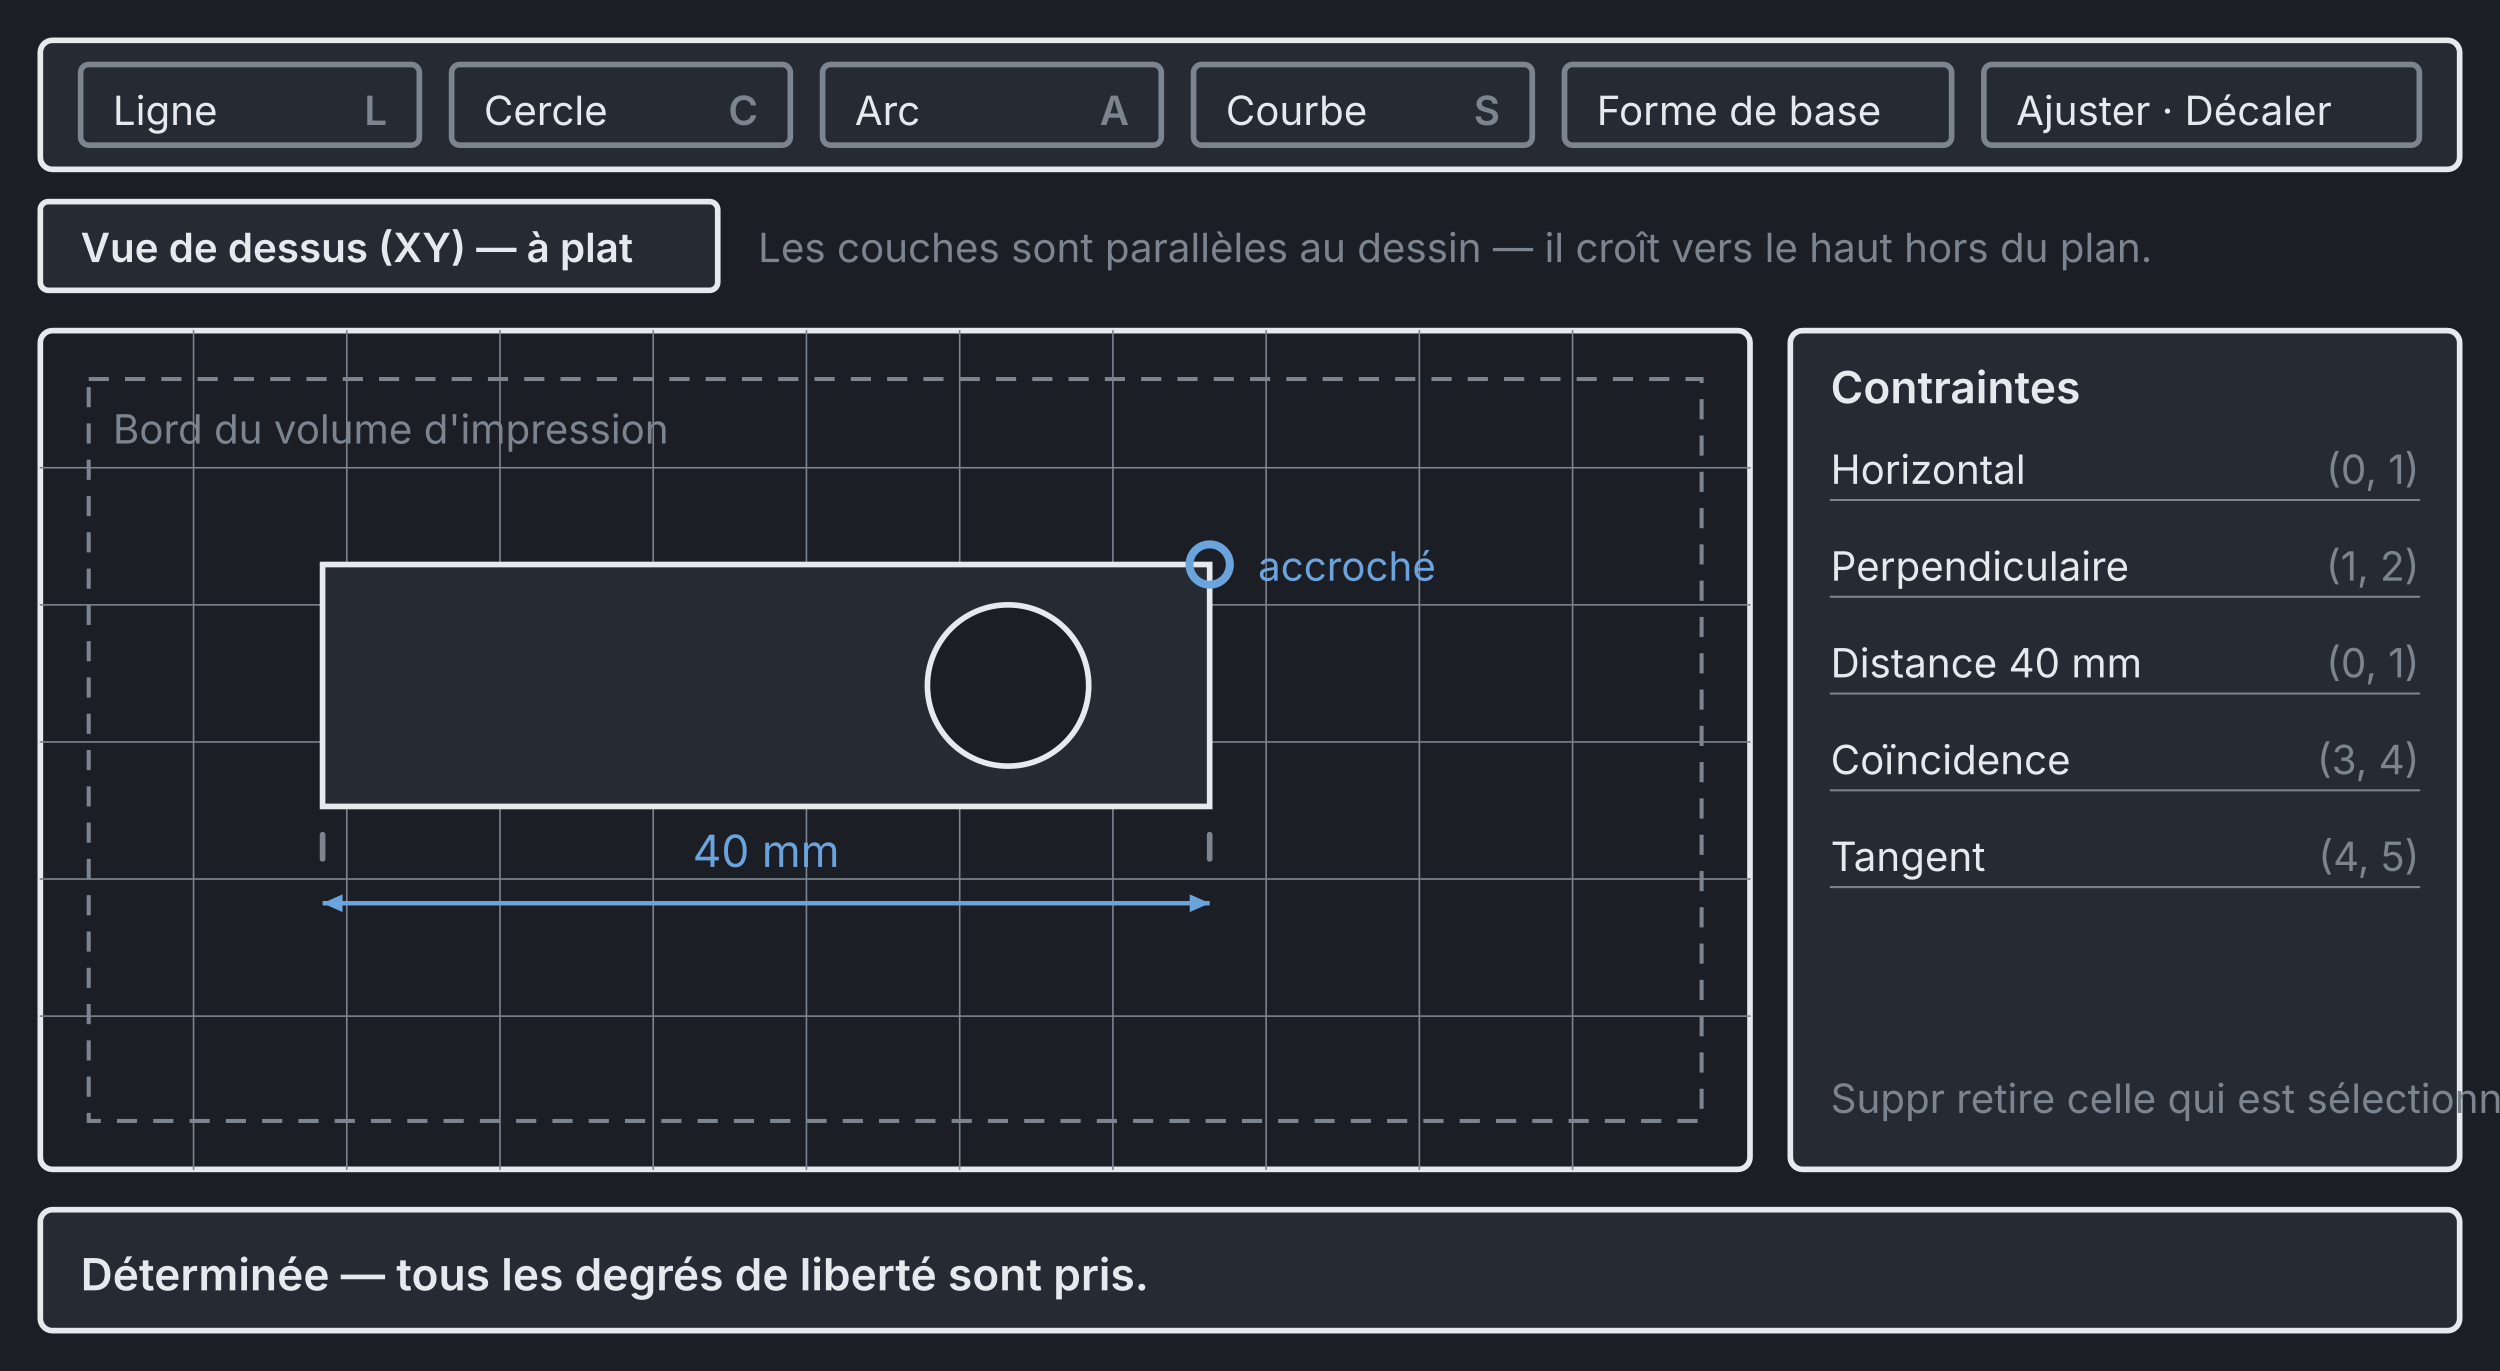
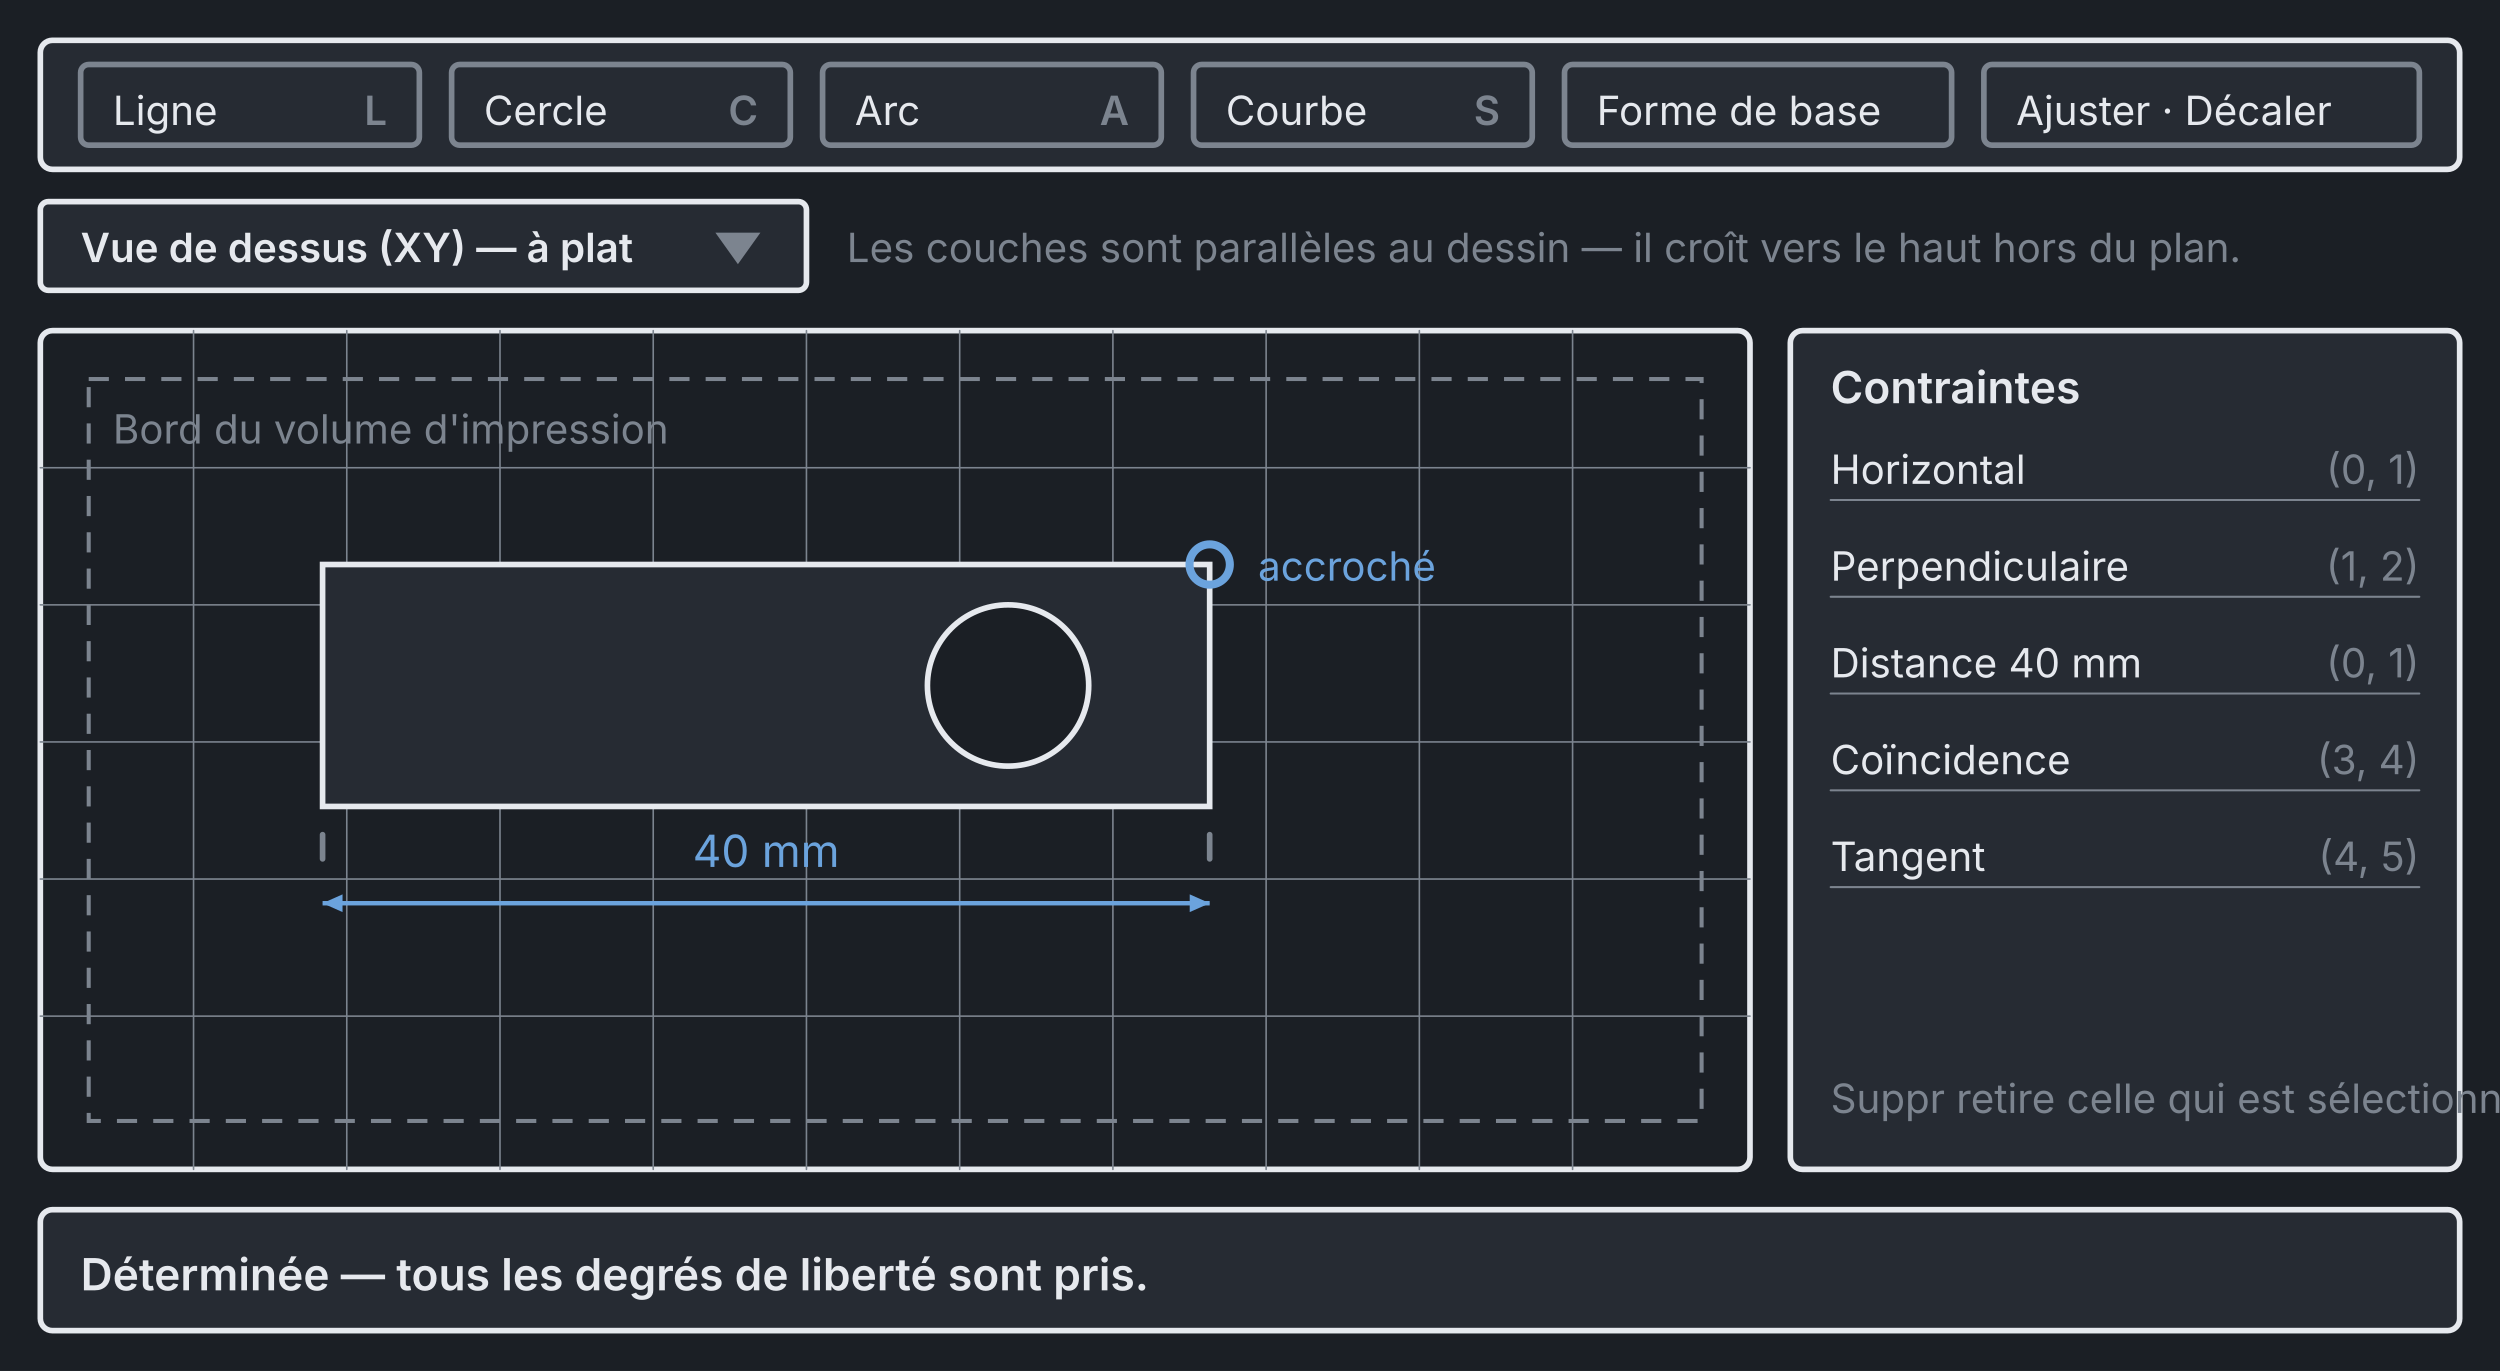
<svg xmlns="http://www.w3.org/2000/svg" viewBox="0 0 620 340" width="620" height="340">
  <defs>
    <marker id="arrow6ba3dd" viewBox="0 0 10 10" refX="9" refY="5" markerWidth="5" markerHeight="5" orient="auto-start-reverse">
      <path d="M 0 1 L 9 5 L 0 9 z" fill="#6ba3dd" />
    </marker>
  </defs>
  <rect x="0" y="0" width="620" height="340" fill="#1b1f25" />
  <rect x="10" y="10" width="600" height="32" rx="3" fill="#262b33" stroke="#e6e9ee" stroke-width="1.4" />
  <rect x="20" y="16" width="84" height="20" rx="2" fill="none" stroke="#7c848f" stroke-width="1.4" />
  <text x="28" y="31" fill="#e6e9ee" font-size="10" font-family="system-ui, -apple-system, Segoe UI, sans-serif" text-anchor="start">Ligne</text>
  <text x="96" y="31" fill="#7c848f" font-size="10" font-family="system-ui, -apple-system, Segoe UI, sans-serif" text-anchor="end" font-weight="600">L</text>
  <rect x="112" y="16" width="84" height="20" rx="2" fill="none" stroke="#7c848f" stroke-width="1.4" />
  <text x="120" y="31" fill="#e6e9ee" font-size="10" font-family="system-ui, -apple-system, Segoe UI, sans-serif" text-anchor="start">Cercle</text>
  <text x="188" y="31" fill="#7c848f" font-size="10" font-family="system-ui, -apple-system, Segoe UI, sans-serif" text-anchor="end" font-weight="600">C</text>
  <rect x="204" y="16" width="84" height="20" rx="2" fill="none" stroke="#7c848f" stroke-width="1.4" />
  <text x="212" y="31" fill="#e6e9ee" font-size="10" font-family="system-ui, -apple-system, Segoe UI, sans-serif" text-anchor="start">Arc</text>
  <text x="280" y="31" fill="#7c848f" font-size="10" font-family="system-ui, -apple-system, Segoe UI, sans-serif" text-anchor="end" font-weight="600">A</text>
  <rect x="296" y="16" width="84" height="20" rx="2" fill="none" stroke="#7c848f" stroke-width="1.4" />
  <text x="304" y="31" fill="#e6e9ee" font-size="10" font-family="system-ui, -apple-system, Segoe UI, sans-serif" text-anchor="start">Courbe</text>
  <text x="372" y="31" fill="#7c848f" font-size="10" font-family="system-ui, -apple-system, Segoe UI, sans-serif" text-anchor="end" font-weight="600">S</text>
  <rect x="388" y="16" width="96" height="20" rx="2" fill="none" stroke="#7c848f" stroke-width="1.4" />
  <text x="396" y="31" fill="#e6e9ee" font-size="10" font-family="system-ui, -apple-system, Segoe UI, sans-serif" text-anchor="start">Forme de base</text>
  <rect x="492" y="16" width="108" height="20" rx="2" fill="none" stroke="#7c848f" stroke-width="1.4" />
  <text x="500" y="31" fill="#e6e9ee" font-size="10" font-family="system-ui, -apple-system, Segoe UI, sans-serif" text-anchor="start">Ajuster · Décaler</text>
-   <rect x="10" y="50" width="168" height="22" rx="2" fill="#262b33" stroke="#e6e9ee" stroke-width="1.4" />
+   <rect x="10" y="50" width="190" height="22" rx="2" fill="#262b33" stroke="#e6e9ee" stroke-width="1.4" />
  <text x="20" y="65" fill="#e6e9ee" font-size="10" font-family="system-ui, -apple-system, Segoe UI, sans-serif" text-anchor="start" font-weight="600">Vue de dessus (XY) — à plat</text>
-   <text x="188" y="65" fill="#7c848f" font-size="10" font-family="system-ui, -apple-system, Segoe UI, sans-serif" text-anchor="start">Les couches sont parallèles au dessin — il croît vers le haut hors du plan.</text>
+   <polygon points="178,58 188,58 183,65" fill="#7c848f" stroke="#7c848f" stroke-width="0.6" />
+   <text x="210" y="65" fill="#7c848f" font-size="10" font-family="system-ui, -apple-system, Segoe UI, sans-serif" text-anchor="start">Les couches sont parallèles au dessin — il croît vers le haut hors du plan.</text>
  <rect x="10" y="82" width="424" height="208" rx="3" fill="#1b1f25" stroke="#e6e9ee" stroke-width="1.4" />
  <line x1="48" y1="82" x2="48" y2="290" stroke="#7c848f" stroke-width="0.4" stroke-linecap="round" />
  <line x1="86" y1="82" x2="86" y2="290" stroke="#7c848f" stroke-width="0.4" stroke-linecap="round" />
  <line x1="124" y1="82" x2="124" y2="290" stroke="#7c848f" stroke-width="0.4" stroke-linecap="round" />
  <line x1="162" y1="82" x2="162" y2="290" stroke="#7c848f" stroke-width="0.4" stroke-linecap="round" />
  <line x1="200" y1="82" x2="200" y2="290" stroke="#7c848f" stroke-width="0.4" stroke-linecap="round" />
  <line x1="238" y1="82" x2="238" y2="290" stroke="#7c848f" stroke-width="0.4" stroke-linecap="round" />
  <line x1="276" y1="82" x2="276" y2="290" stroke="#7c848f" stroke-width="0.4" stroke-linecap="round" />
  <line x1="314" y1="82" x2="314" y2="290" stroke="#7c848f" stroke-width="0.4" stroke-linecap="round" />
  <line x1="352" y1="82" x2="352" y2="290" stroke="#7c848f" stroke-width="0.4" stroke-linecap="round" />
  <line x1="390" y1="82" x2="390" y2="290" stroke="#7c848f" stroke-width="0.4" stroke-linecap="round" />
  <line x1="10" y1="116" x2="434" y2="116" stroke="#7c848f" stroke-width="0.4" stroke-linecap="round" />
  <line x1="10" y1="150" x2="434" y2="150" stroke="#7c848f" stroke-width="0.4" stroke-linecap="round" />
  <line x1="10" y1="184" x2="434" y2="184" stroke="#7c848f" stroke-width="0.4" stroke-linecap="round" />
  <line x1="10" y1="218" x2="434" y2="218" stroke="#7c848f" stroke-width="0.4" stroke-linecap="round" />
  <line x1="10" y1="252" x2="434" y2="252" stroke="#7c848f" stroke-width="0.4" stroke-linecap="round" />
  <rect x="22" y="94" width="400" height="184" rx="0" fill="none" stroke="#7c848f" stroke-width="1" stroke-dasharray="5 4" />
  <text x="28" y="110" fill="#7c848f" font-size="10" font-family="system-ui, -apple-system, Segoe UI, sans-serif" text-anchor="start">Bord du volume d'impression</text>
  <polygon points="80,140 300,140 300,200 80,200" fill="#262b33" stroke="#e6e9ee" stroke-width="1.4" />
  <circle cx="250" cy="170" r="20" fill="#1b1f25" stroke="#e6e9ee" stroke-width="1.4" />
  <line x1="80" y1="207" x2="80" y2="213" stroke="#7c848f" stroke-width="1.4" stroke-linecap="round" />
  <line x1="300" y1="207" x2="300" y2="213" stroke="#7c848f" stroke-width="1.4" stroke-linecap="round" />
  <line x1="80" y1="224" x2="300" y2="224" stroke="#6ba3dd" stroke-width="1.1" marker-start="url(#arrow6ba3dd)" marker-end="url(#arrow6ba3dd)" />
  <text x="190" y="215" fill="#6ba3dd" font-size="11" font-family="system-ui, -apple-system, Segoe UI, sans-serif" text-anchor="middle">40 mm</text>
  <text x="312" y="144" fill="#6ba3dd" font-size="10" font-family="system-ui, -apple-system, Segoe UI, sans-serif" text-anchor="start">accroché</text>
  <circle cx="300" cy="140" r="5" fill="none" stroke="#6ba3dd" stroke-width="2" />
  <rect x="444" y="82" width="166" height="208" rx="3" fill="#262b33" stroke="#e6e9ee" stroke-width="1.4" />
  <text x="454" y="100" fill="#e6e9ee" font-size="11" font-family="system-ui, -apple-system, Segoe UI, sans-serif" text-anchor="start" font-weight="600">Contraintes</text>
  <line x1="454" y1="124" x2="600" y2="124" stroke="#7c848f" stroke-width="0.5" stroke-linecap="round" />
  <text x="454" y="120" fill="#e6e9ee" font-size="10" font-family="system-ui, -apple-system, Segoe UI, sans-serif" text-anchor="start">Horizontal</text>
  <text x="600" y="120" fill="#7c848f" font-size="10" font-family="system-ui, -apple-system, Segoe UI, sans-serif" text-anchor="end">(0, 1)</text>
  <line x1="454" y1="148" x2="600" y2="148" stroke="#7c848f" stroke-width="0.5" stroke-linecap="round" />
  <text x="454" y="144" fill="#e6e9ee" font-size="10" font-family="system-ui, -apple-system, Segoe UI, sans-serif" text-anchor="start">Perpendiculaire</text>
  <text x="600" y="144" fill="#7c848f" font-size="10" font-family="system-ui, -apple-system, Segoe UI, sans-serif" text-anchor="end">(1, 2)</text>
  <line x1="454" y1="172" x2="600" y2="172" stroke="#7c848f" stroke-width="0.5" stroke-linecap="round" />
  <text x="454" y="168" fill="#e6e9ee" font-size="10" font-family="system-ui, -apple-system, Segoe UI, sans-serif" text-anchor="start">Distance 40 mm</text>
  <text x="600" y="168" fill="#7c848f" font-size="10" font-family="system-ui, -apple-system, Segoe UI, sans-serif" text-anchor="end">(0, 1)</text>
  <line x1="454" y1="196" x2="600" y2="196" stroke="#7c848f" stroke-width="0.5" stroke-linecap="round" />
  <text x="454" y="192" fill="#e6e9ee" font-size="10" font-family="system-ui, -apple-system, Segoe UI, sans-serif" text-anchor="start">Coïncidence</text>
  <text x="600" y="192" fill="#7c848f" font-size="10" font-family="system-ui, -apple-system, Segoe UI, sans-serif" text-anchor="end">(3, 4)</text>
  <line x1="454" y1="220" x2="600" y2="220" stroke="#7c848f" stroke-width="0.5" stroke-linecap="round" />
  <text x="454" y="216" fill="#e6e9ee" font-size="10" font-family="system-ui, -apple-system, Segoe UI, sans-serif" text-anchor="start">Tangent</text>
  <text x="600" y="216" fill="#7c848f" font-size="10" font-family="system-ui, -apple-system, Segoe UI, sans-serif" text-anchor="end">(4, 5)</text>
  <text x="454" y="276" fill="#7c848f" font-size="10" font-family="system-ui, -apple-system, Segoe UI, sans-serif" text-anchor="start">Suppr retire celle qui est sélectionnée.</text>
  <rect x="10" y="300" width="600" height="30" rx="3" fill="#262b33" stroke="#e6e9ee" stroke-width="1.4" />
  <text x="20" y="320" fill="#e6e9ee" font-size="11" font-family="system-ui, -apple-system, Segoe UI, sans-serif" text-anchor="start" font-weight="600">Déterminée — tous les degrés de liberté sont pris.</text>
</svg>
